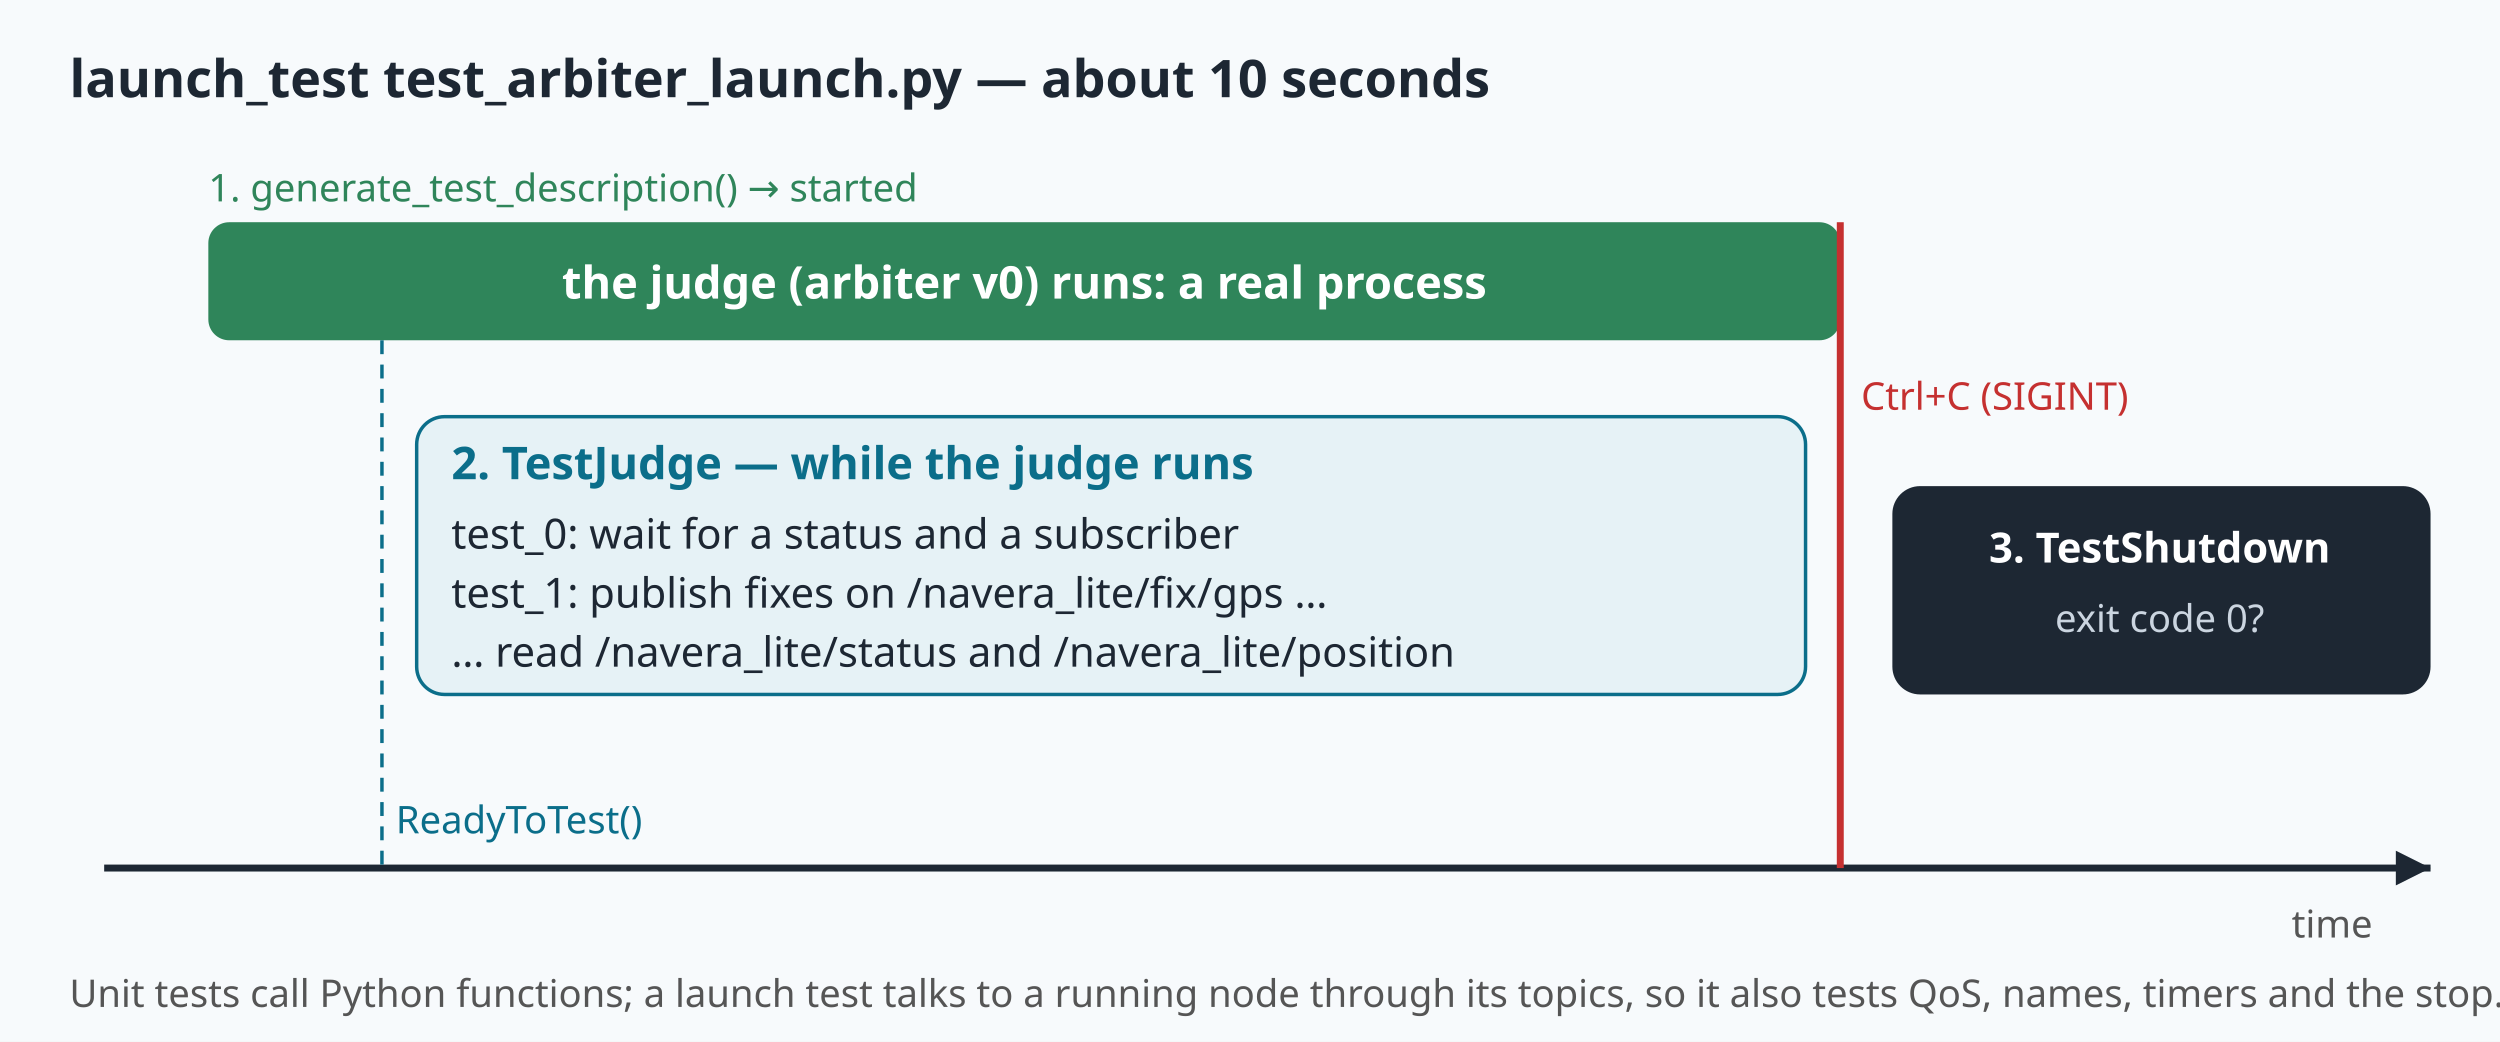
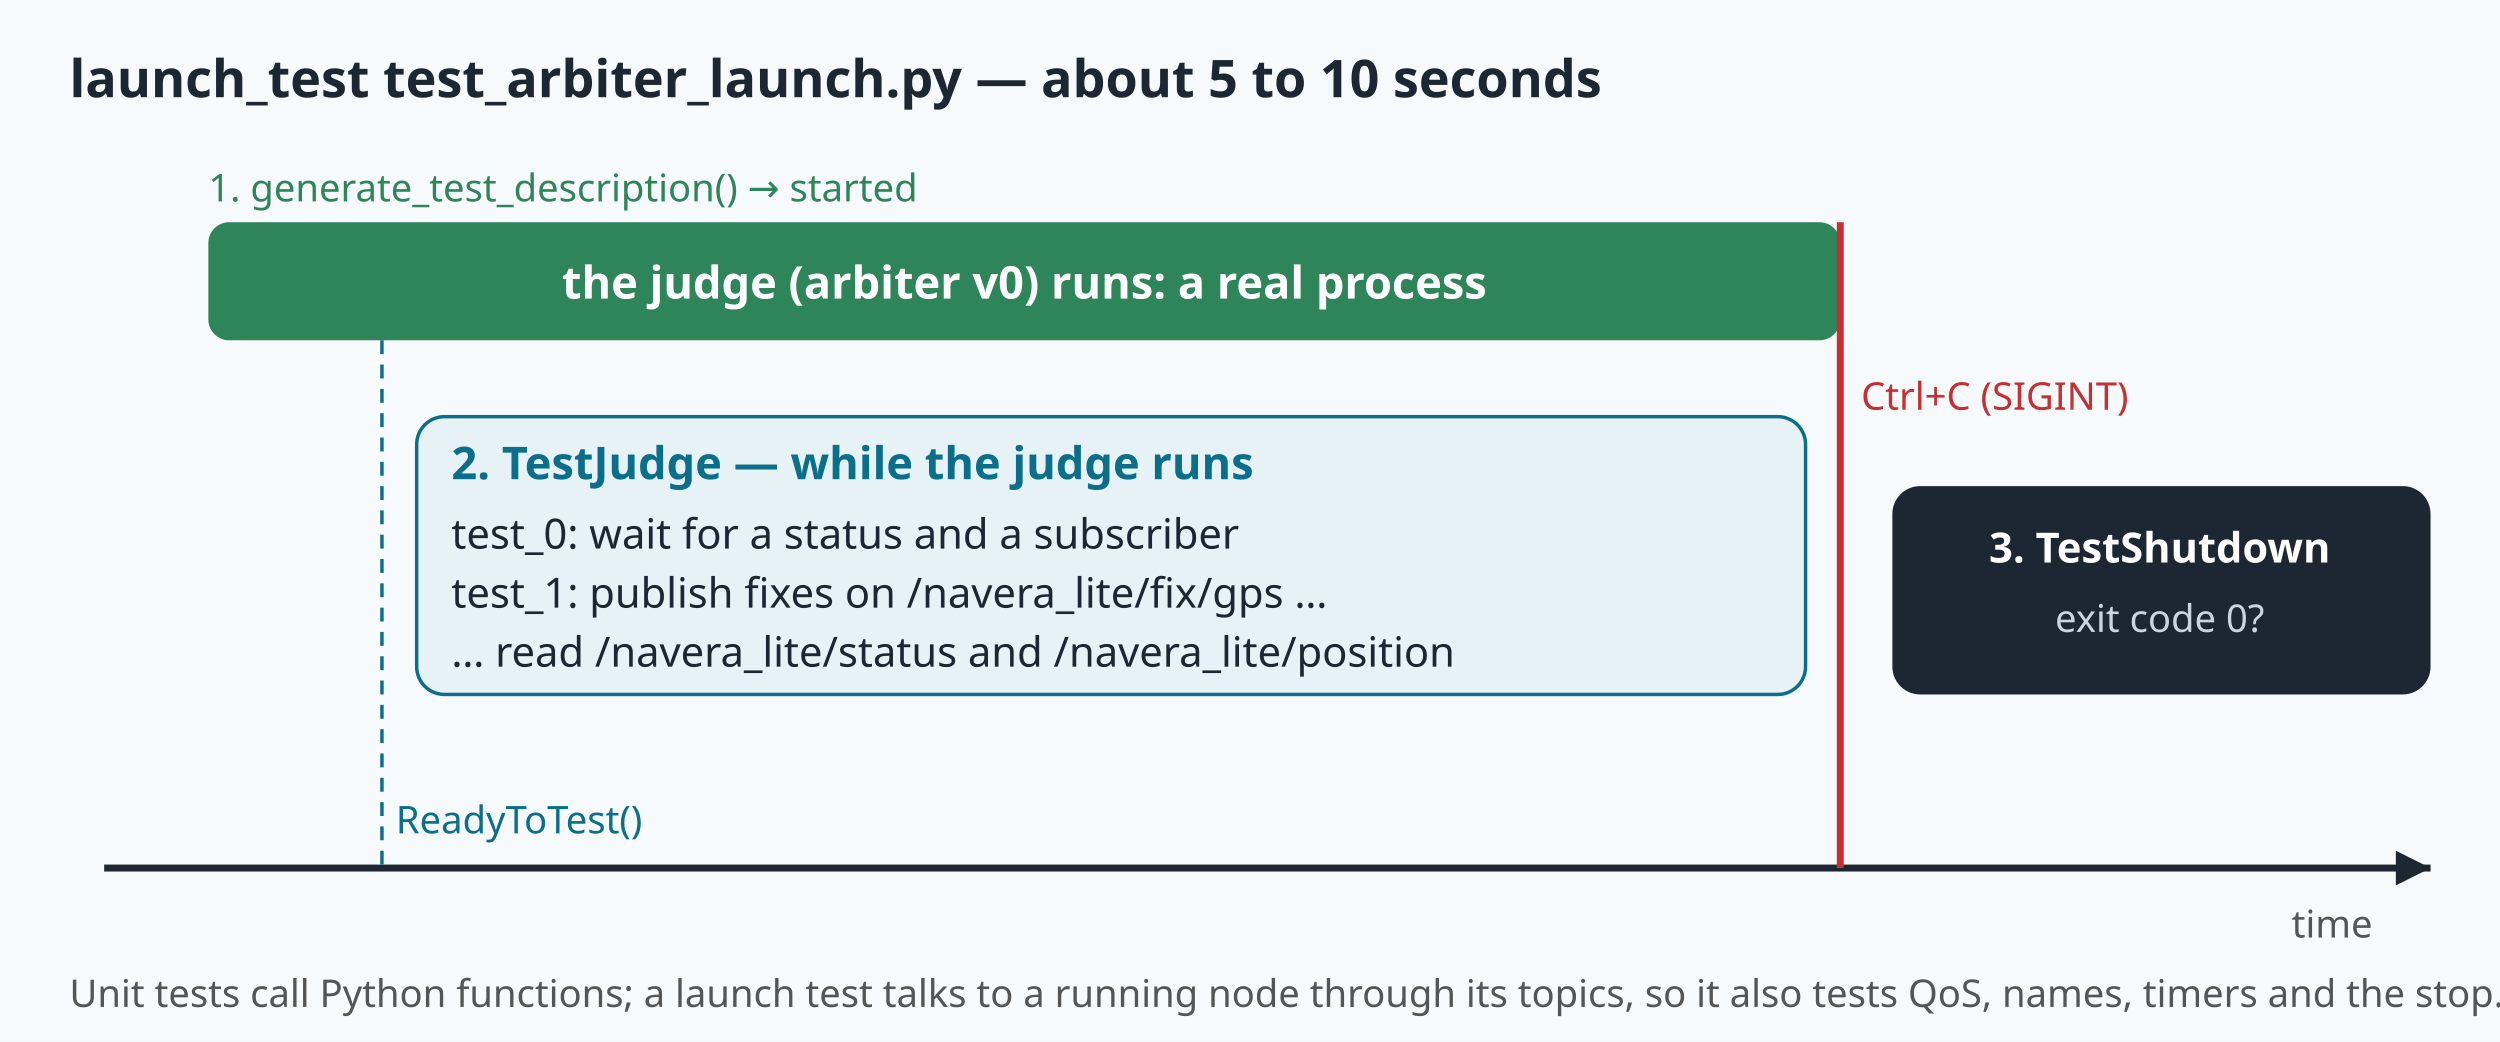
<svg xmlns="http://www.w3.org/2000/svg" viewBox="0 0 720 300" font-family="sans-serif" font-size="13">
  <rect width="720" height="300" fill="#f7fafc" />
-   <text x="20" y="28" font-size="15" font-weight="bold" fill="#1d2733">launch_test test_arbiter_launch.py — about 10 seconds</text>
+   <text x="20" y="28" font-size="15" font-weight="bold" fill="#1d2733">launch_test test_arbiter_launch.py — about 5 to 10 seconds</text>
  <line x1="30" y1="250" x2="700" y2="250" stroke="#1d2733" stroke-width="2" />
  <polygon points="700,250 690,245 690,255" fill="#1d2733" />
  <text x="660" y="270" fill="#555" font-size="11">time</text>
  <rect x="60" y="64" width="470" height="34" rx="6" fill="#2f855a" />
  <text x="295" y="86" fill="#fff" text-anchor="middle" font-weight="bold">the judge (arbiter v0) runs: a real process</text>
  <text x="60" y="58" fill="#2f855a" font-size="11">1. generate_test_description() → started</text>
  <line x1="110" y1="98" x2="110" y2="250" stroke="#0b6e8a" stroke-dasharray="4 3" />
  <text x="114" y="240" fill="#0b6e8a" font-size="11">ReadyToTest()</text>
  <rect x="120" y="120" width="400" height="80" rx="8" fill="#e6f2f6" stroke="#0b6e8a" />
  <text x="130" y="138" fill="#0b6e8a" font-weight="bold">2. TestJudge — while the judge runs</text>
  <text x="130" y="158" fill="#1d2733" font-size="12">test_0: wait for a status and a subscriber</text>
  <text x="130" y="175" fill="#1d2733" font-size="12">test_1: publish fixes on /navera_lite/fix/gps …</text>
  <text x="130" y="192" fill="#1d2733" font-size="12">         … read /navera_lite/status and /navera_lite/position</text>
  <line x1="530" y1="64" x2="530" y2="250" stroke="#c53030" stroke-width="2" />
  <text x="536" y="118" fill="#c53030" font-size="11">Ctrl+C (SIGINT)</text>
  <rect x="545" y="140" width="155" height="60" rx="8" fill="#1d2733" />
  <text x="622" y="162" fill="#fff" text-anchor="middle" font-size="12" font-weight="bold">3. TestShutdown</text>
  <text x="622" y="182" fill="#cbd5e0" text-anchor="middle" font-size="11">exit code 0?</text>
  <text x="20" y="290" fill="#555" font-size="11">Unit tests call Python functions; a launch test talks to a running node through its topics, so it also tests QoS, names, timers and the stop.</text>
</svg>
